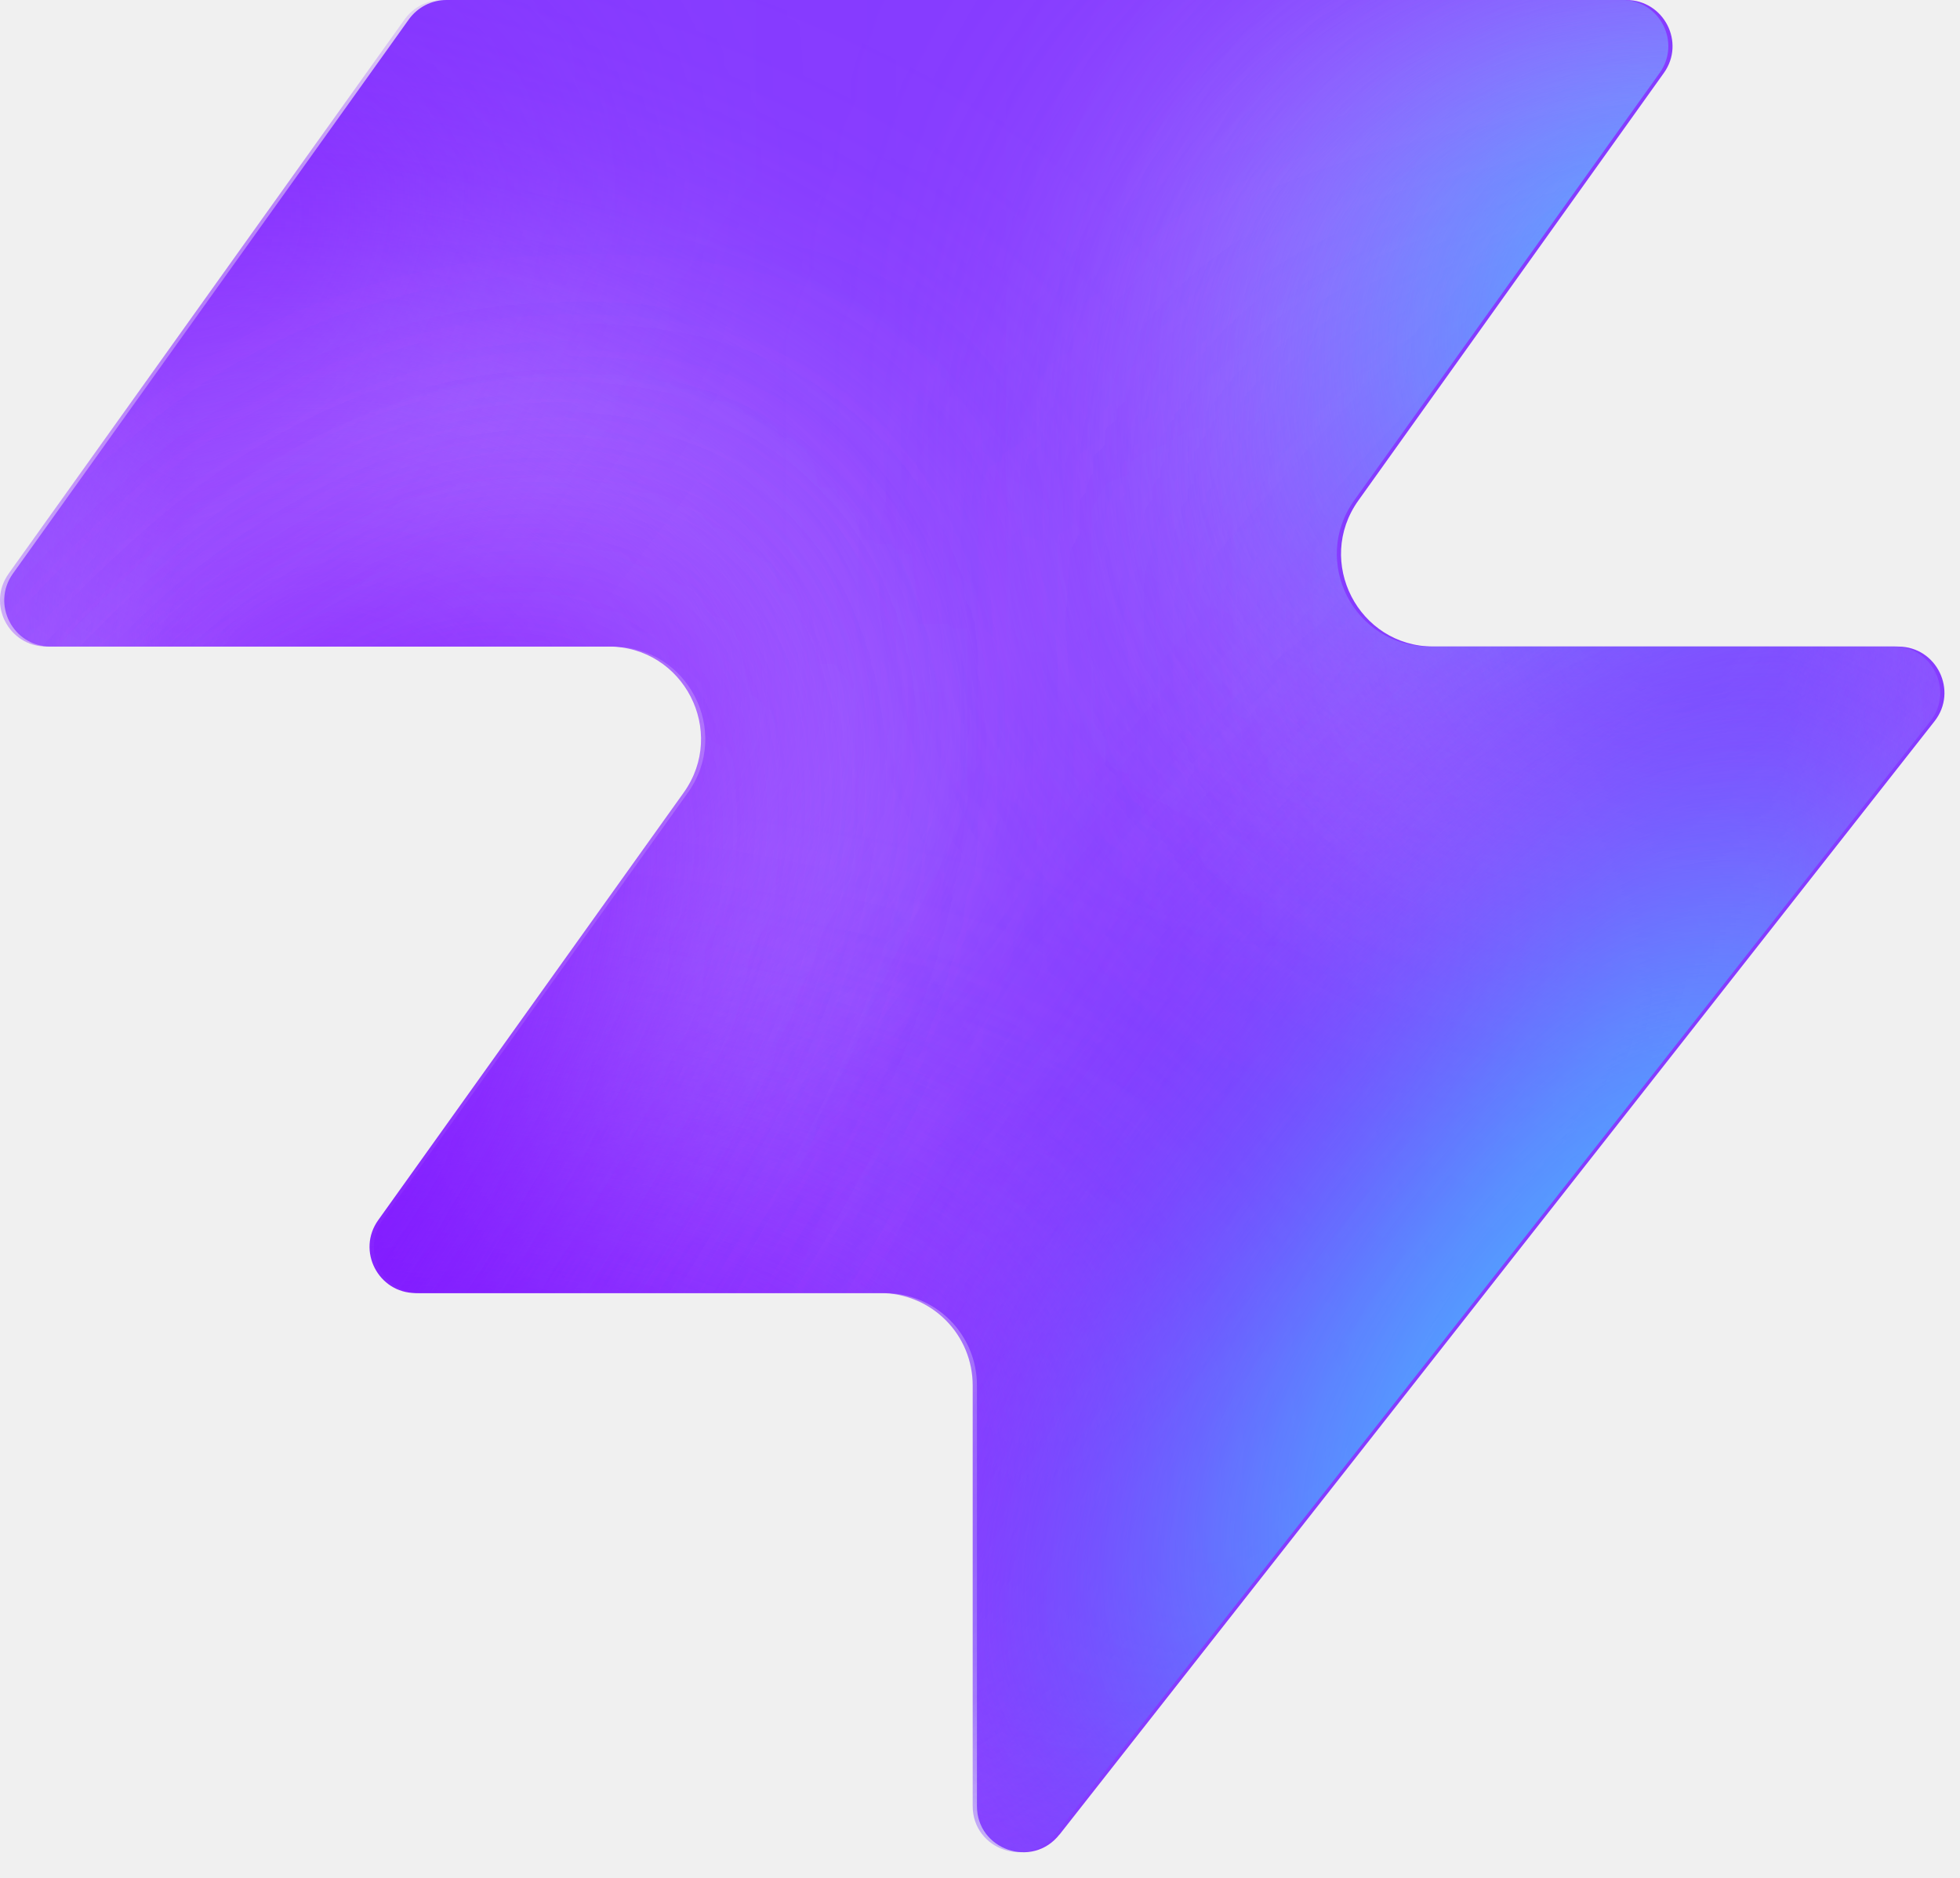
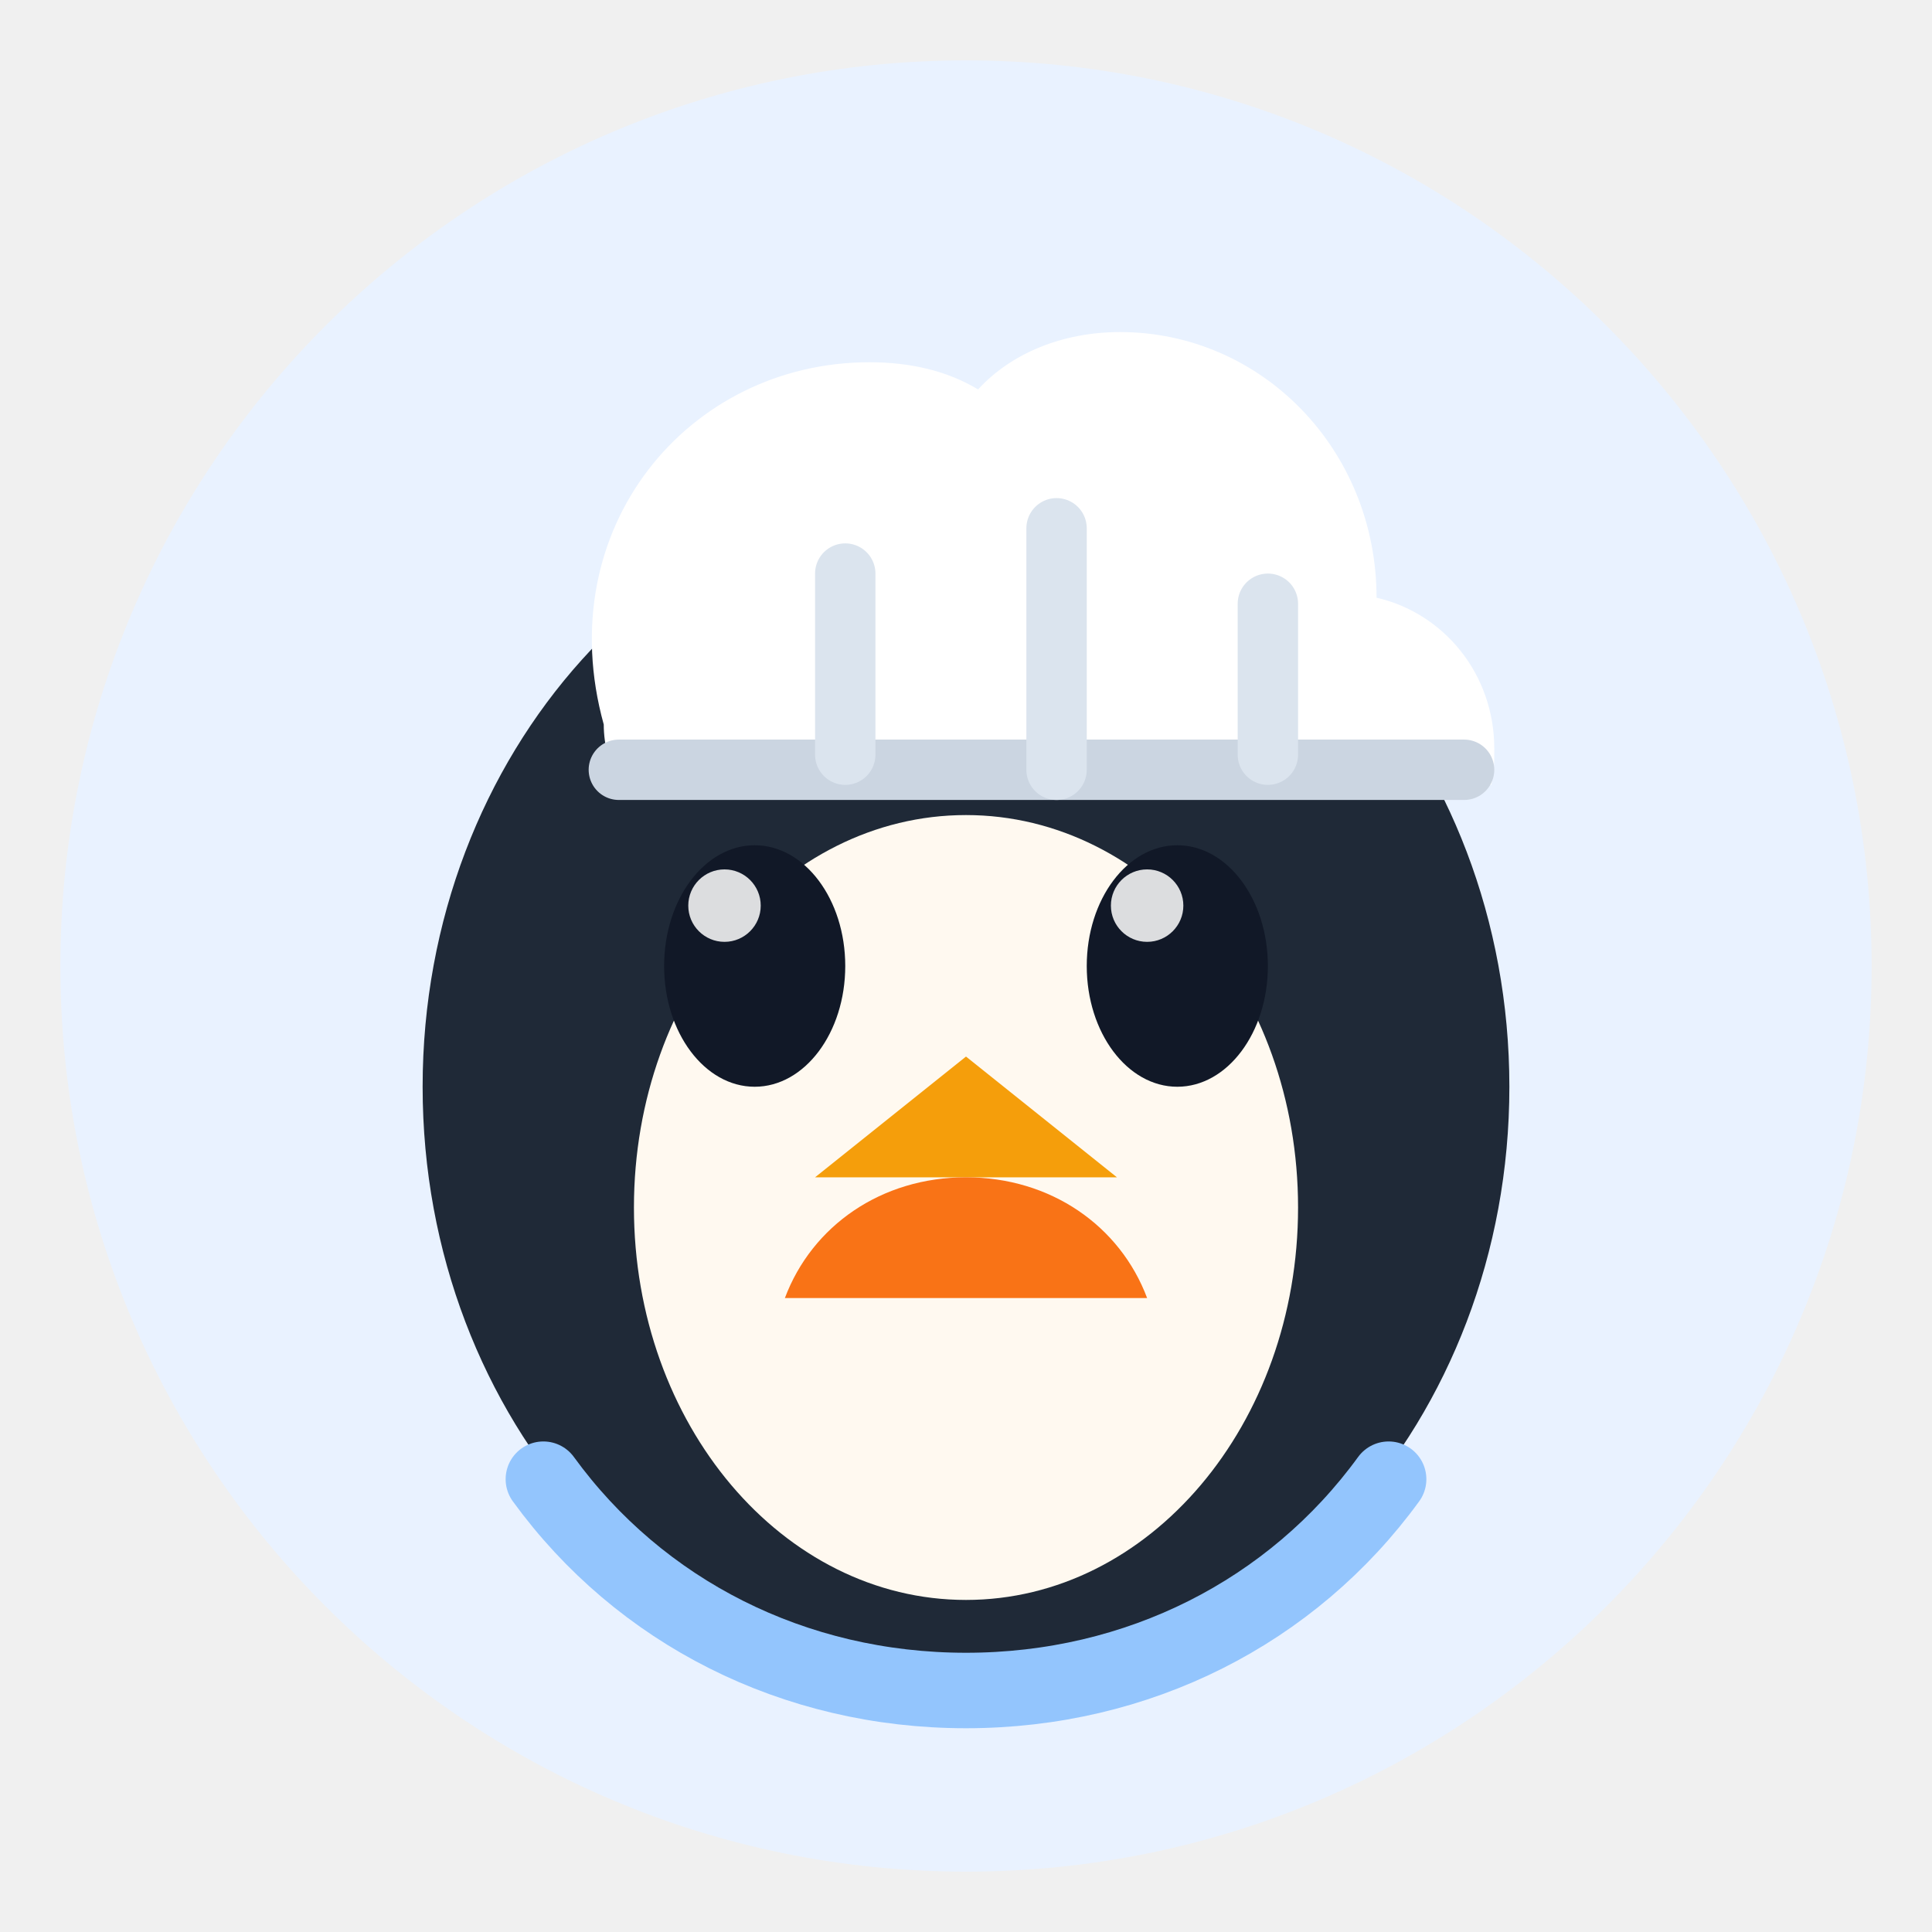
- <svg xmlns="http://www.w3.org/2000/svg" width="48" height="46" fill="none" viewBox="0 0 48 46">
-   <path fill="#863bff" d="M25.946 44.938c-.664.845-2.021.375-2.021-.698V33.937a2.26 2.26 0 0 0-2.262-2.262H10.287c-.92 0-1.456-1.04-.92-1.788l7.48-10.471c1.07-1.497 0-3.578-1.842-3.578H1.237c-.92 0-1.456-1.04-.92-1.788L10.013.474c.214-.297.556-.474.92-.474h28.894c.92 0 1.456 1.04.92 1.788l-7.48 10.471c-1.07 1.498 0 3.579 1.842 3.579h11.377c.943 0 1.473 1.088.89 1.83L25.947 44.94z" style="fill:#863bff;fill:color(display-p3 .525 .23 1);fill-opacity:1" />
-   <mask id="a" width="48" height="46" x="0" y="0" maskUnits="userSpaceOnUse" style="mask-type:alpha">
-     <path fill="#000" d="M25.842 44.938c-.664.844-2.021.375-2.021-.698V33.937a2.26 2.26 0 0 0-2.262-2.262H10.183c-.92 0-1.456-1.04-.92-1.788l7.48-10.471c1.07-1.498 0-3.579-1.842-3.579H1.133c-.92 0-1.456-1.04-.92-1.787L9.91.473c.214-.297.556-.474.92-.474h28.894c.92 0 1.456 1.04.92 1.788l-7.48 10.471c-1.07 1.498 0 3.578 1.842 3.578h11.377c.943 0 1.473 1.088.89 1.832L25.843 44.94z" style="fill:#000;fill-opacity:1" />
-   </mask>
-   <g mask="url(#a)">
-     <g filter="url(#b)">
-       <ellipse cx="5.508" cy="14.704" fill="#ede6ff" rx="5.508" ry="14.704" style="fill:#ede6ff;fill:color(display-p3 .927 .903 1);fill-opacity:1" transform="matrix(.00324 1 1 -.00324 -4.47 31.516)" />
-     </g>
-     <g filter="url(#c)">
-       <ellipse cx="10.399" cy="29.851" fill="#ede6ff" rx="10.399" ry="29.851" style="fill:#ede6ff;fill:color(display-p3 .927 .903 1);fill-opacity:1" transform="matrix(.00324 1 1 -.00324 -39.328 7.883)" />
-     </g>
-     <g filter="url(#d)">
-       <ellipse cx="5.508" cy="30.487" fill="#7e14ff" rx="5.508" ry="30.487" style="fill:#7e14ff;fill:color(display-p3 .492 .077 1);fill-opacity:1" transform="rotate(89.814 -25.913 -14.639)scale(1 -1)" />
-     </g>
-     <g filter="url(#e)">
-       <ellipse cx="5.508" cy="30.599" fill="#7e14ff" rx="5.508" ry="30.599" style="fill:#7e14ff;fill:color(display-p3 .492 .077 1);fill-opacity:1" transform="rotate(89.814 -32.644 -3.334)scale(1 -1)" />
-     </g>
-     <g filter="url(#f)">
-       <ellipse cx="5.508" cy="30.599" fill="#7e14ff" rx="5.508" ry="30.599" style="fill:#7e14ff;fill:color(display-p3 .492 .077 1);fill-opacity:1" transform="matrix(.00324 1 1 -.00324 -34.34 30.47)" />
-     </g>
-     <g filter="url(#g)">
-       <ellipse cx="14.072" cy="22.078" fill="#ede6ff" rx="14.072" ry="22.078" style="fill:#ede6ff;fill:color(display-p3 .927 .903 1);fill-opacity:1" transform="rotate(93.35 24.506 48.493)scale(-1 1)" />
-     </g>
-     <g filter="url(#h)">
-       <ellipse cx="3.47" cy="21.501" fill="#7e14ff" rx="3.47" ry="21.501" style="fill:#7e14ff;fill:color(display-p3 .492 .077 1);fill-opacity:1" transform="rotate(89.009 28.708 47.59)scale(-1 1)" />
-     </g>
-     <g filter="url(#i)">
-       <ellipse cx="3.47" cy="21.501" fill="#7e14ff" rx="3.47" ry="21.501" style="fill:#7e14ff;fill:color(display-p3 .492 .077 1);fill-opacity:1" transform="rotate(89.009 28.708 47.59)scale(-1 1)" />
-     </g>
-     <g filter="url(#j)">
-       <ellipse cx=".387" cy="8.972" fill="#7e14ff" rx="4.407" ry="29.108" style="fill:#7e14ff;fill:color(display-p3 .492 .077 1);fill-opacity:1" transform="rotate(39.51 .387 8.972)" />
-     </g>
-     <g filter="url(#k)">
-       <ellipse cx="47.523" cy="-6.092" fill="#7e14ff" rx="4.407" ry="29.108" style="fill:#7e14ff;fill:color(display-p3 .492 .077 1);fill-opacity:1" transform="rotate(37.892 47.523 -6.092)" />
-     </g>
-     <g filter="url(#l)">
-       <ellipse cx="41.412" cy="6.333" fill="#47bfff" rx="5.971" ry="9.665" style="fill:#47bfff;fill:color(display-p3 .28 .748 1);fill-opacity:1" transform="rotate(37.892 41.412 6.333)" />
-     </g>
-     <g filter="url(#m)">
-       <ellipse cx="-1.879" cy="38.332" fill="#7e14ff" rx="4.407" ry="29.108" style="fill:#7e14ff;fill:color(display-p3 .492 .077 1);fill-opacity:1" transform="rotate(37.892 -1.88 38.332)" />
-     </g>
-     <g filter="url(#n)">
-       <ellipse cx="-1.879" cy="38.332" fill="#7e14ff" rx="4.407" ry="29.108" style="fill:#7e14ff;fill:color(display-p3 .492 .077 1);fill-opacity:1" transform="rotate(37.892 -1.88 38.332)" />
-     </g>
-     <g filter="url(#o)">
-       <ellipse cx="35.651" cy="29.907" fill="#7e14ff" rx="4.407" ry="29.108" style="fill:#7e14ff;fill:color(display-p3 .492 .077 1);fill-opacity:1" transform="rotate(37.892 35.651 29.907)" />
-     </g>
-     <g filter="url(#p)">
-       <ellipse cx="38.418" cy="32.4" fill="#47bfff" rx="5.971" ry="15.297" style="fill:#47bfff;fill:color(display-p3 .28 .748 1);fill-opacity:1" transform="rotate(37.892 38.418 32.4)" />
-     </g>
-   </g>
-   <defs>
-     <filter id="b" width="60.045" height="41.654" x="-19.77" y="16.149" color-interpolation-filters="sRGB" filterUnits="userSpaceOnUse">
-       <feFlood flood-opacity="0" result="BackgroundImageFix" />
-       <feBlend in="SourceGraphic" in2="BackgroundImageFix" result="shape" />
-       <feGaussianBlur result="effect1_foregroundBlur_2002_17158" stdDeviation="7.659" />
-     </filter>
-     <filter id="c" width="90.34" height="51.437" x="-54.613" y="-7.533" color-interpolation-filters="sRGB" filterUnits="userSpaceOnUse">
-       <feFlood flood-opacity="0" result="BackgroundImageFix" />
-       <feBlend in="SourceGraphic" in2="BackgroundImageFix" result="shape" />
-       <feGaussianBlur result="effect1_foregroundBlur_2002_17158" stdDeviation="7.659" />
-     </filter>
-     <filter id="d" width="79.355" height="29.4" x="-49.64" y="2.03" color-interpolation-filters="sRGB" filterUnits="userSpaceOnUse">
-       <feFlood flood-opacity="0" result="BackgroundImageFix" />
-       <feBlend in="SourceGraphic" in2="BackgroundImageFix" result="shape" />
-       <feGaussianBlur result="effect1_foregroundBlur_2002_17158" stdDeviation="4.596" />
-     </filter>
-     <filter id="e" width="79.579" height="29.4" x="-45.045" y="20.029" color-interpolation-filters="sRGB" filterUnits="userSpaceOnUse">
-       <feFlood flood-opacity="0" result="BackgroundImageFix" />
-       <feBlend in="SourceGraphic" in2="BackgroundImageFix" result="shape" />
-       <feGaussianBlur result="effect1_foregroundBlur_2002_17158" stdDeviation="4.596" />
-     </filter>
-     <filter id="f" width="79.579" height="29.4" x="-43.513" y="21.178" color-interpolation-filters="sRGB" filterUnits="userSpaceOnUse">
-       <feFlood flood-opacity="0" result="BackgroundImageFix" />
-       <feBlend in="SourceGraphic" in2="BackgroundImageFix" result="shape" />
-       <feGaussianBlur result="effect1_foregroundBlur_2002_17158" stdDeviation="4.596" />
-     </filter>
-     <filter id="g" width="74.749" height="58.852" x="15.756" y="-17.901" color-interpolation-filters="sRGB" filterUnits="userSpaceOnUse">
-       <feFlood flood-opacity="0" result="BackgroundImageFix" />
-       <feBlend in="SourceGraphic" in2="BackgroundImageFix" result="shape" />
-       <feGaussianBlur result="effect1_foregroundBlur_2002_17158" stdDeviation="7.659" />
-     </filter>
-     <filter id="h" width="61.377" height="25.362" x="23.548" y="2.284" color-interpolation-filters="sRGB" filterUnits="userSpaceOnUse">
-       <feFlood flood-opacity="0" result="BackgroundImageFix" />
-       <feBlend in="SourceGraphic" in2="BackgroundImageFix" result="shape" />
-       <feGaussianBlur result="effect1_foregroundBlur_2002_17158" stdDeviation="4.596" />
-     </filter>
-     <filter id="i" width="61.377" height="25.362" x="23.548" y="2.284" color-interpolation-filters="sRGB" filterUnits="userSpaceOnUse">
-       <feFlood flood-opacity="0" result="BackgroundImageFix" />
-       <feBlend in="SourceGraphic" in2="BackgroundImageFix" result="shape" />
-       <feGaussianBlur result="effect1_foregroundBlur_2002_17158" stdDeviation="4.596" />
-     </filter>
-     <filter id="j" width="56.045" height="63.649" x="-27.636" y="-22.853" color-interpolation-filters="sRGB" filterUnits="userSpaceOnUse">
-       <feFlood flood-opacity="0" result="BackgroundImageFix" />
-       <feBlend in="SourceGraphic" in2="BackgroundImageFix" result="shape" />
-       <feGaussianBlur result="effect1_foregroundBlur_2002_17158" stdDeviation="4.596" />
-     </filter>
-     <filter id="k" width="54.814" height="64.646" x="20.116" y="-38.415" color-interpolation-filters="sRGB" filterUnits="userSpaceOnUse">
-       <feFlood flood-opacity="0" result="BackgroundImageFix" />
-       <feBlend in="SourceGraphic" in2="BackgroundImageFix" result="shape" />
-       <feGaussianBlur result="effect1_foregroundBlur_2002_17158" stdDeviation="4.596" />
-     </filter>
-     <filter id="l" width="33.541" height="35.313" x="24.641" y="-11.323" color-interpolation-filters="sRGB" filterUnits="userSpaceOnUse">
-       <feFlood flood-opacity="0" result="BackgroundImageFix" />
-       <feBlend in="SourceGraphic" in2="BackgroundImageFix" result="shape" />
-       <feGaussianBlur result="effect1_foregroundBlur_2002_17158" stdDeviation="4.596" />
-     </filter>
-     <filter id="m" width="54.814" height="64.646" x="-29.286" y="6.009" color-interpolation-filters="sRGB" filterUnits="userSpaceOnUse">
-       <feFlood flood-opacity="0" result="BackgroundImageFix" />
-       <feBlend in="SourceGraphic" in2="BackgroundImageFix" result="shape" />
-       <feGaussianBlur result="effect1_foregroundBlur_2002_17158" stdDeviation="4.596" />
-     </filter>
-     <filter id="n" width="54.814" height="64.646" x="-29.286" y="6.009" color-interpolation-filters="sRGB" filterUnits="userSpaceOnUse">
-       <feFlood flood-opacity="0" result="BackgroundImageFix" />
-       <feBlend in="SourceGraphic" in2="BackgroundImageFix" result="shape" />
-       <feGaussianBlur result="effect1_foregroundBlur_2002_17158" stdDeviation="4.596" />
-     </filter>
-     <filter id="o" width="54.814" height="64.646" x="8.244" y="-2.416" color-interpolation-filters="sRGB" filterUnits="userSpaceOnUse">
-       <feFlood flood-opacity="0" result="BackgroundImageFix" />
-       <feBlend in="SourceGraphic" in2="BackgroundImageFix" result="shape" />
-       <feGaussianBlur result="effect1_foregroundBlur_2002_17158" stdDeviation="4.596" />
-     </filter>
-     <filter id="p" width="39.409" height="43.623" x="18.713" y="10.588" color-interpolation-filters="sRGB" filterUnits="userSpaceOnUse">
-       <feFlood flood-opacity="0" result="BackgroundImageFix" />
-       <feBlend in="SourceGraphic" in2="BackgroundImageFix" result="shape" />
-       <feGaussianBlur result="effect1_foregroundBlur_2002_17158" stdDeviation="4.596" />
-     </filter>
-   </defs>
+ <svg xmlns="http://www.w3.org/2000/svg" viewBox="0 0 64 64" role="img" aria-label="Cartoon penguin wearing a chef hat">
+   <circle cx="32" cy="32" r="30" fill="#e9f2ff" />
+   <ellipse cx="32" cy="36" rx="18" ry="20" fill="#1f2937" />
+   <ellipse cx="32" cy="40" rx="11" ry="13" fill="#fff9f0" />
+   <ellipse cx="25" cy="32" rx="3" ry="4" fill="#111827" />
+   <ellipse cx="39" cy="32" rx="3" ry="4" fill="#111827" />
+   <circle cx="24" cy="30" r="1.2" fill="#ffffff" opacity="0.85" />
+   <circle cx="38" cy="30" r="1.2" fill="#ffffff" opacity="0.85" />
+   <path d="M32 35l-5 4h10l-5-4z" fill="#f59e0b" />
+   <path d="M32 39c-2.8 0-5.1 1.6-6 4h12c-.9-2.4-3.2-4-6-4z" fill="#f97316" />
+   <path d="M20 24c-1.8-6.5 2.8-12 8.8-12 1.4 0 2.6.3 3.6.9 1.1-1.2 2.8-1.9 4.7-1.9 4.7 0 8.5 3.9 8.5 8.8 2.2.5 3.9 2.5 3.9 5 0 .4 0 .8-.1 1.2H20.5c-.3-.6-.5-1.3-.5-2z" fill="#ffffff" />
+   <path d="M20.5 25.5h28" stroke="#cbd5e1" stroke-width="2" stroke-linecap="round" />
+   <path d="M28 19v6M35 17.5v8M42 20v5" stroke="#dbe4ee" stroke-width="2" stroke-linecap="round" />
+   <path d="M18 49c3.2 4.4 8.3 7 14 7s10.8-2.6 14-7" fill="none" stroke="#93c5fd" stroke-width="2.5" stroke-linecap="round" />
</svg>
